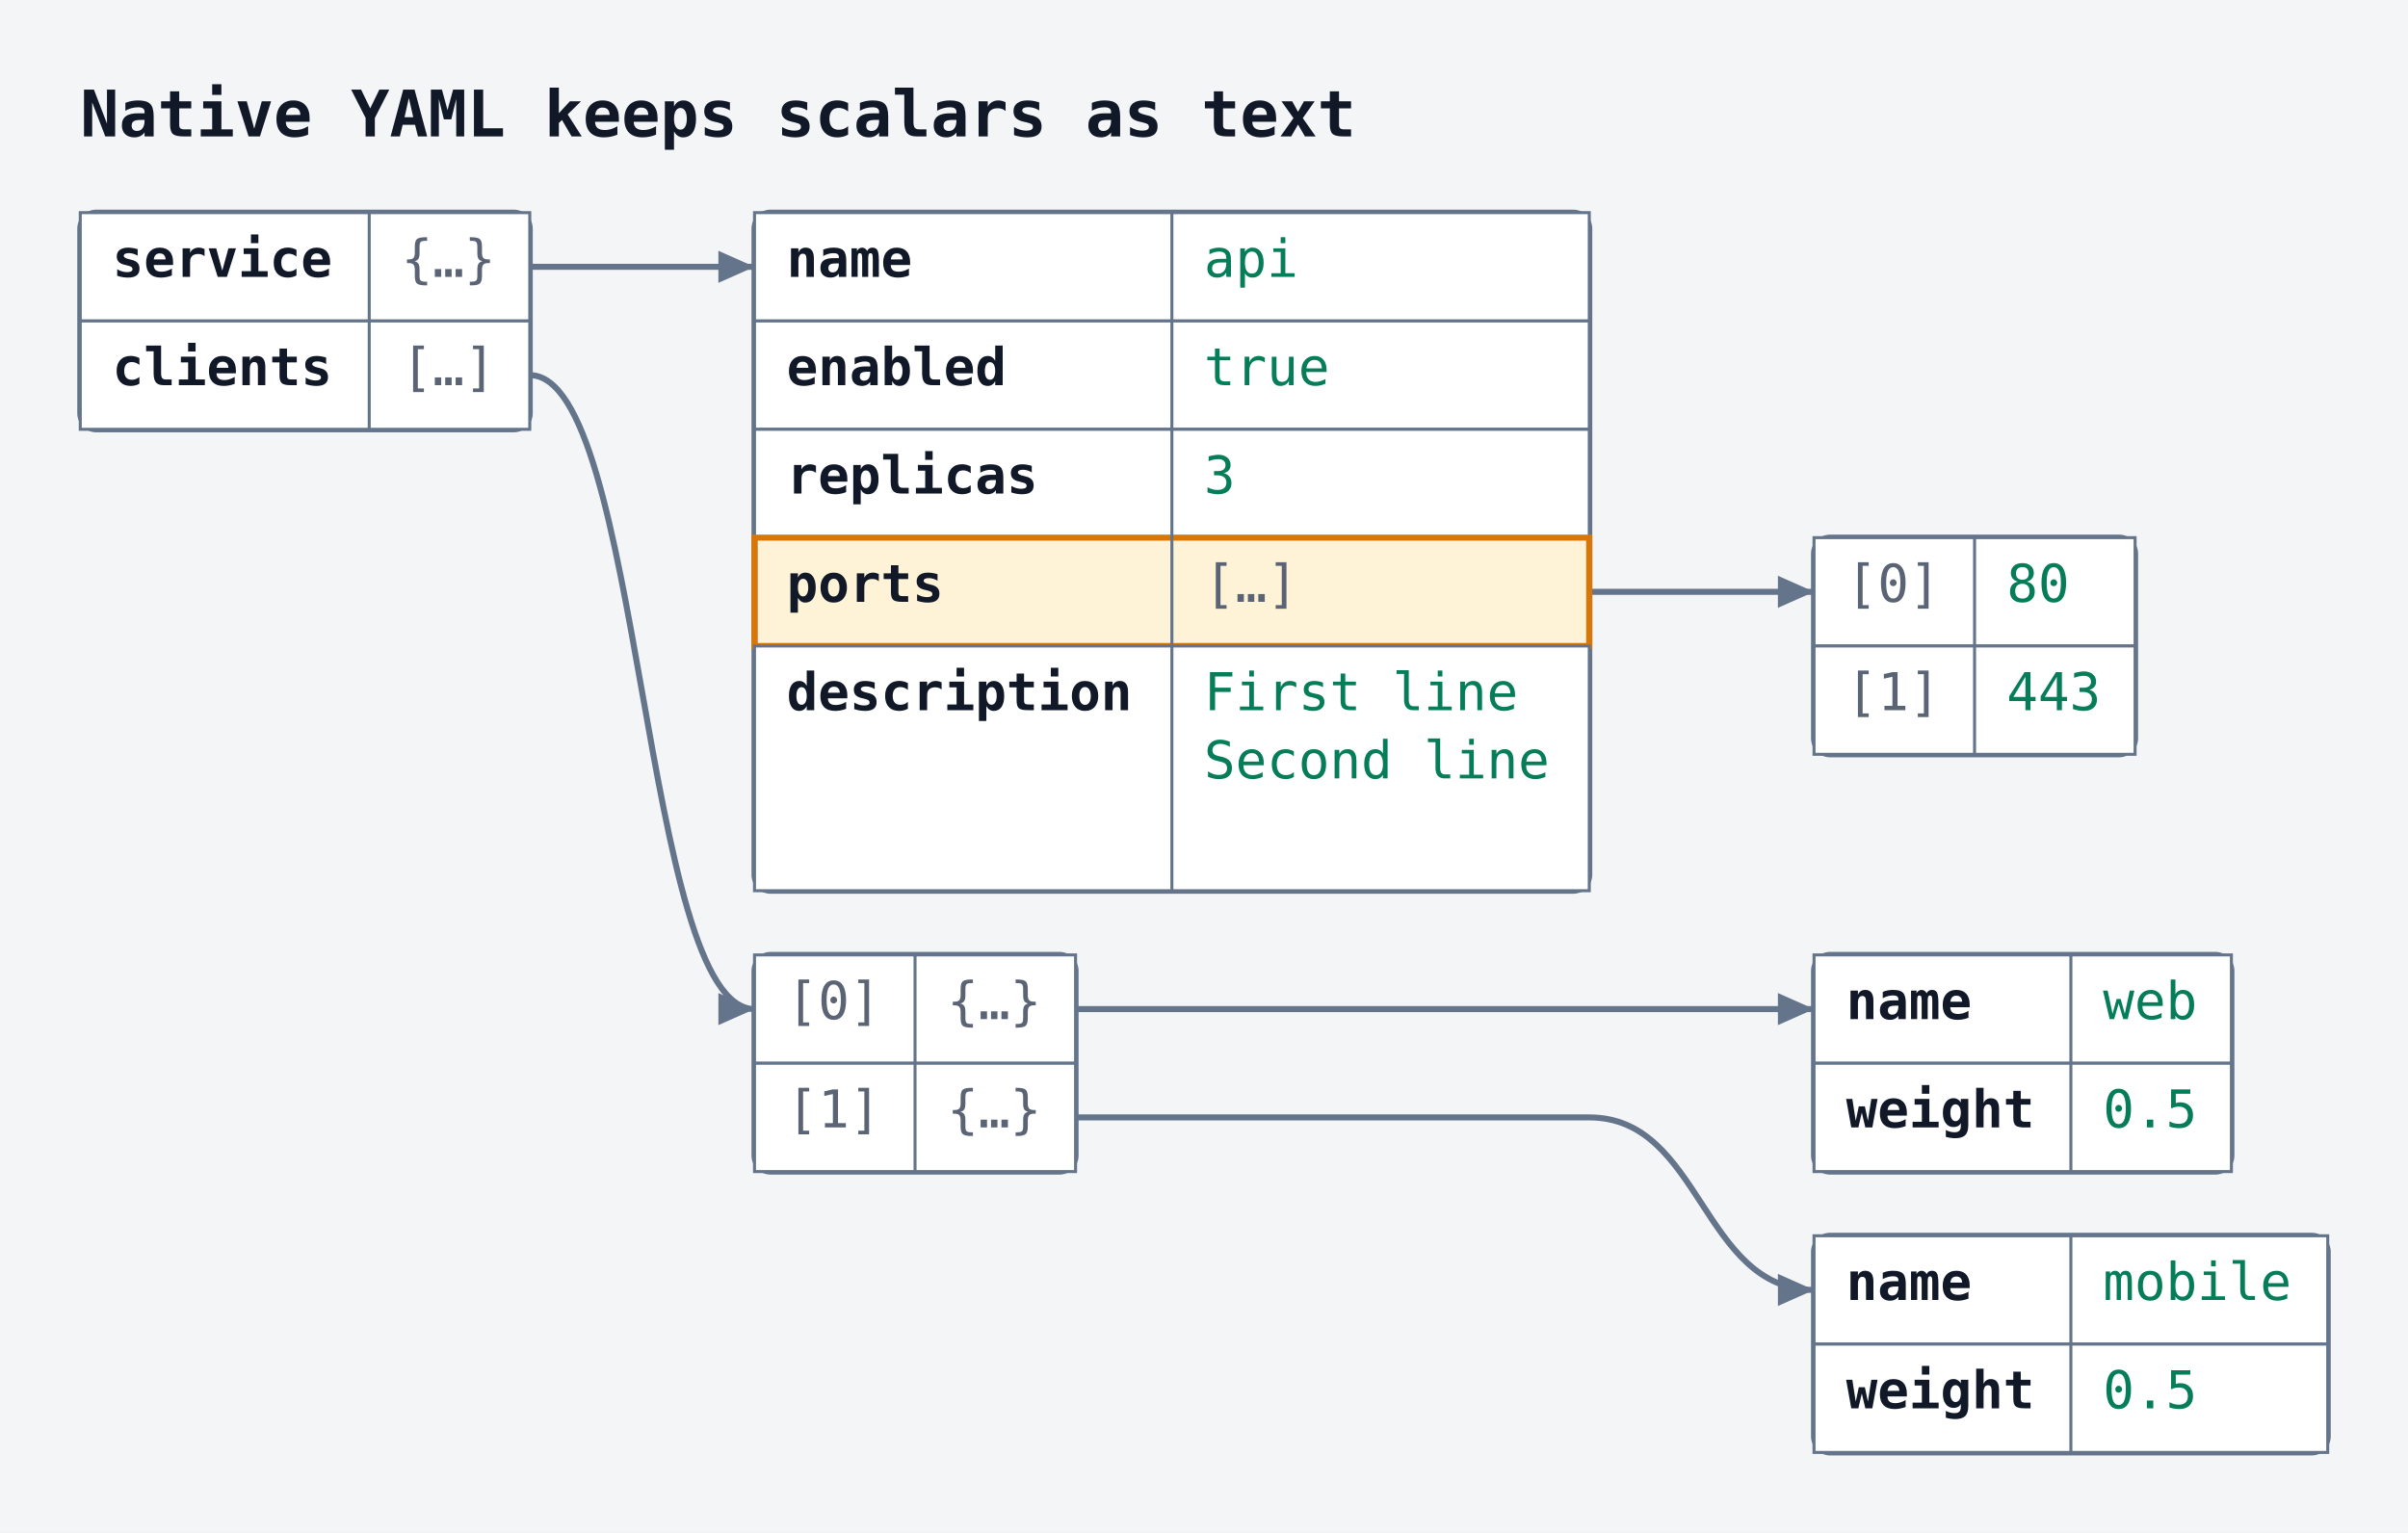
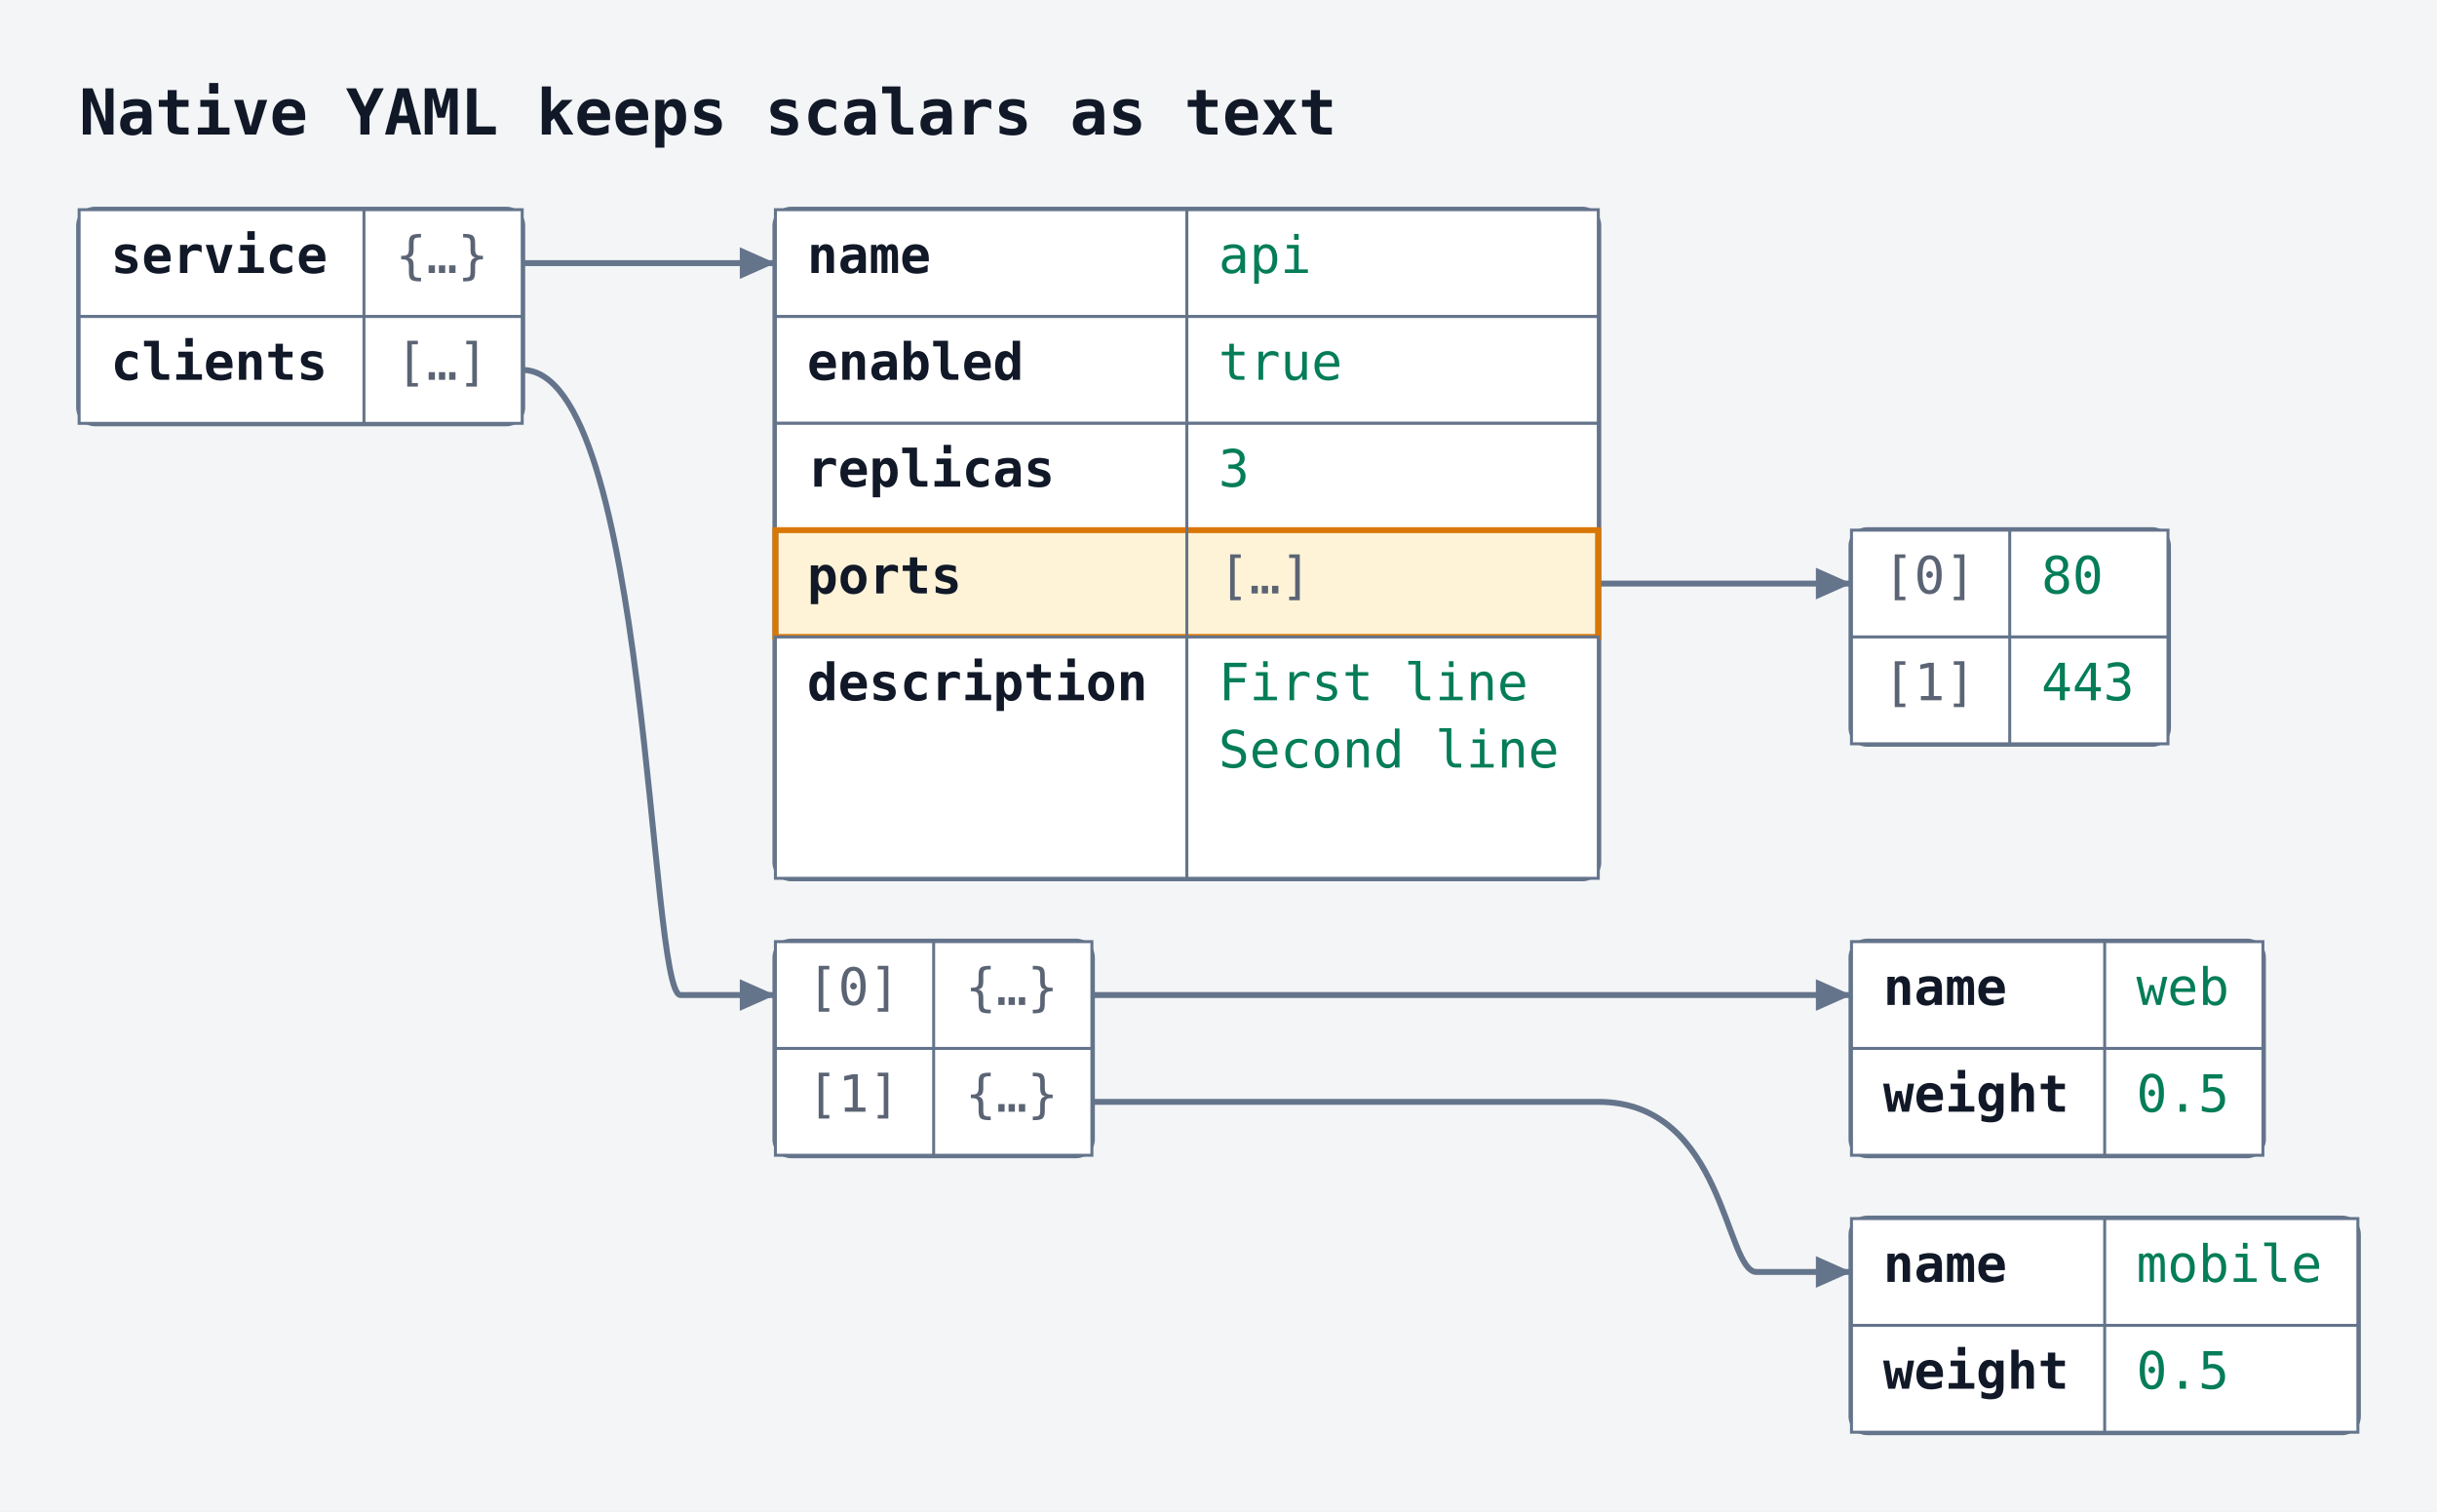
- <svg xmlns="http://www.w3.org/2000/svg" viewBox="0 0 600 382" width="600" height="382" role="img" data-diagram="data-tree" id="dt-443eed95f33a64fb-diagram">
+ <svg xmlns="http://www.w3.org/2000/svg" viewBox="0 0 616 382" width="616" height="382" role="img" data-diagram="data-tree" data-connector-options="{&#10;  style: None,&#10;  crossing: Bridge,&#10;  minimum_approach: 24,&#10;  corner_radius: 8,&#10;  bridge_radius: 5,&#10;  style_supplied_bpmn: false,&#10;  limits: {&#10;    candidates: 2000000,&#10;    subdivisions: 200000,&#10;    segments: 100000,&#10;    crossings: 10000,&#10;    output_units: 16777216,&#10;  },&#10;}" id="dt-81da5b3b20439b69-diagram">
  <defs>
-     <marker id="dt-443eed95f33a64fb-dt-arrow" viewBox="-10 -6 12 12" refX="0" refY="0" markerWidth="12" markerHeight="12" markerUnits="userSpaceOnUse" orient="auto">
+     <marker id="dt-81da5b3b20439b69-dt-arrow" viewBox="-10 -6 12 12" refX="0" refY="0" markerWidth="12" markerHeight="12" markerUnits="userSpaceOnUse" orient="auto">
      <path d="M-9 -4 L0 0 L-9 4 Z" fill="#64748b" />
    </marker>
  </defs>
-   <rect class="bg" x="0" y="0" width="600" height="382" fill="#f4f5f7" />
+   <rect class="bg" x="0" y="0" width="616" height="382" fill="#f4f5f7" />
  <text class="data-title" font-family="'JetBrains Mono', ui-monospace, SFMono-Regular, Menlo, Consolas, 'DejaVu Sans Mono', 'Liberation Mono', monospace" font-size="16" font-weight="700" fill="#111827">
    <tspan x="20" y="34" xml:space="preserve">Native YAML keeps scalars as text</tspan>
  </text>
  <g class="data-connectors">
-     <path class="data-connector" data-member="m/0" data-source="v" data-target="v/0" d="M132 66.5 C160 66.5 160 66.5 188 66.5" fill="none" stroke="#64748b" stroke-width="1.5" marker-end="url(#dt-443eed95f33a64fb-dt-arrow)" />
-     <path class="data-connector" data-member="m/1" data-source="v" data-target="v/1" d="M132 93.5 C160 93.5 160 251.5 188 251.5" fill="none" stroke="#64748b" stroke-width="1.5" marker-end="url(#dt-443eed95f33a64fb-dt-arrow)" />
-     <path class="data-connector" data-member="m/0/3" data-source="v/0" data-target="v/0/3" d="M396 147.5 C424 147.5 424 147.5 452 147.5" fill="none" stroke="#64748b" stroke-width="1.5" marker-end="url(#dt-443eed95f33a64fb-dt-arrow)" />
-     <path class="data-connector" data-member="m/1/0" data-source="v/1" data-target="v/1/0" d="M268 251.5 H396 C424 251.5 424 251.5 452 251.5" fill="none" stroke="#64748b" stroke-width="1.5" marker-end="url(#dt-443eed95f33a64fb-dt-arrow)" />
-     <path class="data-connector" data-member="m/1/1" data-source="v/1" data-target="v/1/1" d="M268 278.5 H396 C424 278.5 424 321.5 452 321.5" fill="none" stroke="#64748b" stroke-width="1.5" marker-end="url(#dt-443eed95f33a64fb-dt-arrow)" />
+     <path class="data-connector" data-member="m/0" data-source="v" data-target="v/0" d="M132 66.5 C164 66.5 164 66.5 172 66.5 L196 66.5" fill="none" stroke="#64748b" stroke-width="1.5" marker-end="url(#dt-81da5b3b20439b69-dt-arrow)" data-connector-id="m/0" data-connector-source="v" data-connector-target="v/0" data-connector-route="M132 66.5 C164 66.5 164 66.5 196 66.5" data-connector-key="0" />
+     <path class="data-connector" data-member="m/1" data-source="v" data-target="v/1" d="M132 93.5 C164 93.5 164 251.5 172 251.5 L196 251.5" fill="none" stroke="#64748b" stroke-width="1.5" marker-end="url(#dt-81da5b3b20439b69-dt-arrow)" data-connector-id="m/1" data-connector-source="v" data-connector-target="v/1" data-connector-route="M132 93.5 C164 93.5 164 251.5 196 251.5" data-connector-key="1" />
+     <path class="data-connector" data-member="m/0/3" data-source="v/0" data-target="v/0/3" d="M404 147.5 C436 147.5 436 147.5 444 147.5 L468 147.5" fill="none" stroke="#64748b" stroke-width="1.5" marker-end="url(#dt-81da5b3b20439b69-dt-arrow)" data-connector-id="m/0/3" data-connector-source="v/0" data-connector-target="v/0/3" data-connector-route="M404 147.5 C436 147.5 436 147.5 468 147.5" data-connector-key="2" />
+     <path class="data-connector" data-member="m/1/0" data-source="v/1" data-target="v/1/0" d="M276 251.5 L404 251.5 C436 251.5 436 251.5 444 251.5 L468 251.5" fill="none" stroke="#64748b" stroke-width="1.5" marker-end="url(#dt-81da5b3b20439b69-dt-arrow)" data-connector-id="m/1/0" data-connector-source="v/1" data-connector-target="v/1/0" data-connector-route="M276 251.5 H404 C436 251.5 436 251.5 468 251.5" data-connector-key="3" />
+     <path class="data-connector" data-member="m/1/1" data-source="v/1" data-target="v/1/1" d="M276 278.5 L404 278.5 C436 278.5 436 321.5 444 321.5 L468 321.5" fill="none" stroke="#64748b" stroke-width="1.5" marker-end="url(#dt-81da5b3b20439b69-dt-arrow)" data-connector-id="m/1/1" data-connector-source="v/1" data-connector-target="v/1/1" data-connector-route="M276 278.5 H404 C436 278.5 436 321.5 468 321.5" data-connector-key="4" />
  </g>
  <g class="data-boxes">
    <g class="data-box" data-node="v" data-type="object">
      <rect class="data-box-frame" x="20" y="53" width="112" height="54" rx="4" fill="#ffffff" stroke="#64748b" stroke-width="1.5" />
      <g class="data-row" data-member="m/0" data-node="v/0" data-type="object">
        <rect class="data-row-bounds" x="20" y="53" width="112" height="27" fill="#ffffff" stroke="#64748b" stroke-width="0.75" />
        <text class="data-key" font-family="'JetBrains Mono', ui-monospace, SFMono-Regular, Menlo, Consolas, 'DejaVu Sans Mono', 'Liberation Mono', monospace" font-size="13" font-weight="700" fill="#111827">
          <tspan x="28" y="69" xml:space="preserve">service</tspan>
        </text>
        <text class="data-value" font-family="'JetBrains Mono', ui-monospace, SFMono-Regular, Menlo, Consolas, 'DejaVu Sans Mono', 'Liberation Mono', monospace" font-size="13" font-weight="400" fill="#5b6474">
          <tspan x="100" y="69" xml:space="preserve">{…}</tspan>
        </text>
      </g>
      <g class="data-row" data-member="m/1" data-node="v/1" data-type="array">
        <rect class="data-row-bounds" x="20" y="80" width="112" height="27" fill="#ffffff" stroke="#64748b" stroke-width="0.75" />
        <text class="data-key" font-family="'JetBrains Mono', ui-monospace, SFMono-Regular, Menlo, Consolas, 'DejaVu Sans Mono', 'Liberation Mono', monospace" font-size="13" font-weight="700" fill="#111827">
          <tspan x="28" y="96" xml:space="preserve">clients</tspan>
        </text>
        <text class="data-value" font-family="'JetBrains Mono', ui-monospace, SFMono-Regular, Menlo, Consolas, 'DejaVu Sans Mono', 'Liberation Mono', monospace" font-size="13" font-weight="400" fill="#5b6474">
          <tspan x="100" y="96" xml:space="preserve">[…]</tspan>
        </text>
      </g>
      <path class="data-divider" d="M92 53 V107" fill="none" stroke="#64748b" stroke-width="0.75" />
    </g>
    <g class="data-box" data-node="v/0" data-type="object">
-       <rect class="data-box-frame" x="188" y="53" width="208" height="169" rx="4" fill="#ffffff" stroke="#64748b" stroke-width="1.5" />
+       <rect class="data-box-frame" x="196" y="53" width="208" height="169" rx="4" fill="#ffffff" stroke="#64748b" stroke-width="1.5" />
      <g class="data-row" data-member="m/0/0" data-node="v/0/0" data-type="string">
-         <rect class="data-row-bounds" x="188" y="53" width="208" height="27" fill="#ffffff" stroke="#64748b" stroke-width="0.75" />
+         <rect class="data-row-bounds" x="196" y="53" width="208" height="27" fill="#ffffff" stroke="#64748b" stroke-width="0.75" />
        <text class="data-key" font-family="'JetBrains Mono', ui-monospace, SFMono-Regular, Menlo, Consolas, 'DejaVu Sans Mono', 'Liberation Mono', monospace" font-size="13" font-weight="700" fill="#111827">
-           <tspan x="196" y="69" xml:space="preserve">name</tspan>
+           <tspan x="204" y="69" xml:space="preserve">name</tspan>
        </text>
        <text class="data-value" font-family="'JetBrains Mono', ui-monospace, SFMono-Regular, Menlo, Consolas, 'DejaVu Sans Mono', 'Liberation Mono', monospace" font-size="13" font-weight="400" fill="#047d58">
-           <tspan x="300" y="69" xml:space="preserve">api</tspan>
+           <tspan x="308" y="69" xml:space="preserve">api</tspan>
        </text>
      </g>
      <g class="data-row" data-member="m/0/1" data-node="v/0/1" data-type="string">
-         <rect class="data-row-bounds" x="188" y="80" width="208" height="27" fill="#ffffff" stroke="#64748b" stroke-width="0.75" />
+         <rect class="data-row-bounds" x="196" y="80" width="208" height="27" fill="#ffffff" stroke="#64748b" stroke-width="0.75" />
        <text class="data-key" font-family="'JetBrains Mono', ui-monospace, SFMono-Regular, Menlo, Consolas, 'DejaVu Sans Mono', 'Liberation Mono', monospace" font-size="13" font-weight="700" fill="#111827">
-           <tspan x="196" y="96" xml:space="preserve">enabled</tspan>
+           <tspan x="204" y="96" xml:space="preserve">enabled</tspan>
        </text>
        <text class="data-value" font-family="'JetBrains Mono', ui-monospace, SFMono-Regular, Menlo, Consolas, 'DejaVu Sans Mono', 'Liberation Mono', monospace" font-size="13" font-weight="400" fill="#047d58">
-           <tspan x="300" y="96" xml:space="preserve">true</tspan>
+           <tspan x="308" y="96" xml:space="preserve">true</tspan>
        </text>
      </g>
      <g class="data-row" data-member="m/0/2" data-node="v/0/2" data-type="string">
-         <rect class="data-row-bounds" x="188" y="107" width="208" height="27" fill="#ffffff" stroke="#64748b" stroke-width="0.75" />
+         <rect class="data-row-bounds" x="196" y="107" width="208" height="27" fill="#ffffff" stroke="#64748b" stroke-width="0.75" />
        <text class="data-key" font-family="'JetBrains Mono', ui-monospace, SFMono-Regular, Menlo, Consolas, 'DejaVu Sans Mono', 'Liberation Mono', monospace" font-size="13" font-weight="700" fill="#111827">
-           <tspan x="196" y="123" xml:space="preserve">replicas</tspan>
+           <tspan x="204" y="123" xml:space="preserve">replicas</tspan>
        </text>
        <text class="data-value" font-family="'JetBrains Mono', ui-monospace, SFMono-Regular, Menlo, Consolas, 'DejaVu Sans Mono', 'Liberation Mono', monospace" font-size="13" font-weight="400" fill="#047d58">
-           <tspan x="300" y="123" xml:space="preserve">3</tspan>
+           <tspan x="308" y="123" xml:space="preserve">3</tspan>
        </text>
      </g>
      <g class="data-row" data-member="m/0/3" data-node="v/0/3" data-type="array" data-highlight="true">
-         <rect class="data-row-bounds" x="188" y="134" width="208" height="27" fill="rgba(251, 191, 36, 0.18)" stroke="#d97706" stroke-width="1.5" />
+         <rect class="data-row-bounds" x="196" y="134" width="208" height="27" fill="rgba(251, 191, 36, 0.18)" stroke="#d97706" stroke-width="1.5" />
        <text class="data-key" font-family="'JetBrains Mono', ui-monospace, SFMono-Regular, Menlo, Consolas, 'DejaVu Sans Mono', 'Liberation Mono', monospace" font-size="13" font-weight="700" fill="#111827">
-           <tspan x="196" y="150" xml:space="preserve">ports</tspan>
+           <tspan x="204" y="150" xml:space="preserve">ports</tspan>
        </text>
        <text class="data-value" font-family="'JetBrains Mono', ui-monospace, SFMono-Regular, Menlo, Consolas, 'DejaVu Sans Mono', 'Liberation Mono', monospace" font-size="13" font-weight="400" fill="#5b6474">
-           <tspan x="300" y="150" xml:space="preserve">[…]</tspan>
+           <tspan x="308" y="150" xml:space="preserve">[…]</tspan>
        </text>
      </g>
      <g class="data-row" data-member="m/0/4" data-node="v/0/4" data-type="string">
-         <rect class="data-row-bounds" x="188" y="161" width="208" height="61" fill="#ffffff" stroke="#64748b" stroke-width="0.75" />
+         <rect class="data-row-bounds" x="196" y="161" width="208" height="61" fill="#ffffff" stroke="#64748b" stroke-width="0.75" />
        <text class="data-key" font-family="'JetBrains Mono', ui-monospace, SFMono-Regular, Menlo, Consolas, 'DejaVu Sans Mono', 'Liberation Mono', monospace" font-size="13" font-weight="700" fill="#111827">
-           <tspan x="196" y="177" xml:space="preserve">description</tspan>
+           <tspan x="204" y="177" xml:space="preserve">description</tspan>
        </text>
        <text class="data-value" font-family="'JetBrains Mono', ui-monospace, SFMono-Regular, Menlo, Consolas, 'DejaVu Sans Mono', 'Liberation Mono', monospace" font-size="13" font-weight="400" fill="#047d58">
-           <tspan x="300" y="177" xml:space="preserve">First line</tspan>
-           <tspan x="300" y="194" xml:space="preserve">Second line</tspan>
-           <tspan x="300" y="211" xml:space="preserve" />
+           <tspan x="308" y="177" xml:space="preserve">First line</tspan>
+           <tspan x="308" y="194" xml:space="preserve">Second line</tspan>
+           <tspan x="308" y="211" xml:space="preserve" />
        </text>
      </g>
-       <path class="data-divider" d="M292 53 V222" fill="none" stroke="#64748b" stroke-width="0.75" />
+       <path class="data-divider" d="M300 53 V222" fill="none" stroke="#64748b" stroke-width="0.75" />
    </g>
    <g class="data-box" data-node="v/0/3" data-type="array">
-       <rect class="data-box-frame" x="452" y="134" width="80" height="54" rx="4" fill="#ffffff" stroke="#64748b" stroke-width="1.5" />
+       <rect class="data-box-frame" x="468" y="134" width="80" height="54" rx="4" fill="#ffffff" stroke="#64748b" stroke-width="1.5" />
      <g class="data-row" data-member="m/0/3/0" data-node="v/0/3/0" data-type="string">
-         <rect class="data-row-bounds" x="452" y="134" width="80" height="27" fill="#ffffff" stroke="#64748b" stroke-width="0.75" />
+         <rect class="data-row-bounds" x="468" y="134" width="80" height="27" fill="#ffffff" stroke="#64748b" stroke-width="0.75" />
        <text class="data-key" font-family="'JetBrains Mono', ui-monospace, SFMono-Regular, Menlo, Consolas, 'DejaVu Sans Mono', 'Liberation Mono', monospace" font-size="13" font-weight="400" fill="#5b6474">
-           <tspan x="460" y="150" xml:space="preserve">[0]</tspan>
+           <tspan x="476" y="150" xml:space="preserve">[0]</tspan>
        </text>
        <text class="data-value" font-family="'JetBrains Mono', ui-monospace, SFMono-Regular, Menlo, Consolas, 'DejaVu Sans Mono', 'Liberation Mono', monospace" font-size="13" font-weight="400" fill="#047d58">
-           <tspan x="500" y="150" xml:space="preserve">80</tspan>
+           <tspan x="516" y="150" xml:space="preserve">80</tspan>
        </text>
      </g>
      <g class="data-row" data-member="m/0/3/1" data-node="v/0/3/1" data-type="string">
-         <rect class="data-row-bounds" x="452" y="161" width="80" height="27" fill="#ffffff" stroke="#64748b" stroke-width="0.75" />
+         <rect class="data-row-bounds" x="468" y="161" width="80" height="27" fill="#ffffff" stroke="#64748b" stroke-width="0.75" />
        <text class="data-key" font-family="'JetBrains Mono', ui-monospace, SFMono-Regular, Menlo, Consolas, 'DejaVu Sans Mono', 'Liberation Mono', monospace" font-size="13" font-weight="400" fill="#5b6474">
-           <tspan x="460" y="177" xml:space="preserve">[1]</tspan>
+           <tspan x="476" y="177" xml:space="preserve">[1]</tspan>
        </text>
        <text class="data-value" font-family="'JetBrains Mono', ui-monospace, SFMono-Regular, Menlo, Consolas, 'DejaVu Sans Mono', 'Liberation Mono', monospace" font-size="13" font-weight="400" fill="#047d58">
-           <tspan x="500" y="177" xml:space="preserve">443</tspan>
+           <tspan x="516" y="177" xml:space="preserve">443</tspan>
        </text>
      </g>
-       <path class="data-divider" d="M492 134 V188" fill="none" stroke="#64748b" stroke-width="0.75" />
+       <path class="data-divider" d="M508 134 V188" fill="none" stroke="#64748b" stroke-width="0.75" />
    </g>
    <g class="data-box" data-node="v/1" data-type="array">
-       <rect class="data-box-frame" x="188" y="238" width="80" height="54" rx="4" fill="#ffffff" stroke="#64748b" stroke-width="1.5" />
+       <rect class="data-box-frame" x="196" y="238" width="80" height="54" rx="4" fill="#ffffff" stroke="#64748b" stroke-width="1.5" />
      <g class="data-row" data-member="m/1/0" data-node="v/1/0" data-type="object">
-         <rect class="data-row-bounds" x="188" y="238" width="80" height="27" fill="#ffffff" stroke="#64748b" stroke-width="0.75" />
+         <rect class="data-row-bounds" x="196" y="238" width="80" height="27" fill="#ffffff" stroke="#64748b" stroke-width="0.75" />
        <text class="data-key" font-family="'JetBrains Mono', ui-monospace, SFMono-Regular, Menlo, Consolas, 'DejaVu Sans Mono', 'Liberation Mono', monospace" font-size="13" font-weight="400" fill="#5b6474">
-           <tspan x="196" y="254" xml:space="preserve">[0]</tspan>
+           <tspan x="204" y="254" xml:space="preserve">[0]</tspan>
        </text>
        <text class="data-value" font-family="'JetBrains Mono', ui-monospace, SFMono-Regular, Menlo, Consolas, 'DejaVu Sans Mono', 'Liberation Mono', monospace" font-size="13" font-weight="400" fill="#5b6474">
-           <tspan x="236" y="254" xml:space="preserve">{…}</tspan>
+           <tspan x="244" y="254" xml:space="preserve">{…}</tspan>
        </text>
      </g>
      <g class="data-row" data-member="m/1/1" data-node="v/1/1" data-type="object">
-         <rect class="data-row-bounds" x="188" y="265" width="80" height="27" fill="#ffffff" stroke="#64748b" stroke-width="0.75" />
+         <rect class="data-row-bounds" x="196" y="265" width="80" height="27" fill="#ffffff" stroke="#64748b" stroke-width="0.75" />
        <text class="data-key" font-family="'JetBrains Mono', ui-monospace, SFMono-Regular, Menlo, Consolas, 'DejaVu Sans Mono', 'Liberation Mono', monospace" font-size="13" font-weight="400" fill="#5b6474">
-           <tspan x="196" y="281" xml:space="preserve">[1]</tspan>
+           <tspan x="204" y="281" xml:space="preserve">[1]</tspan>
        </text>
        <text class="data-value" font-family="'JetBrains Mono', ui-monospace, SFMono-Regular, Menlo, Consolas, 'DejaVu Sans Mono', 'Liberation Mono', monospace" font-size="13" font-weight="400" fill="#5b6474">
-           <tspan x="236" y="281" xml:space="preserve">{…}</tspan>
+           <tspan x="244" y="281" xml:space="preserve">{…}</tspan>
        </text>
      </g>
-       <path class="data-divider" d="M228 238 V292" fill="none" stroke="#64748b" stroke-width="0.75" />
+       <path class="data-divider" d="M236 238 V292" fill="none" stroke="#64748b" stroke-width="0.75" />
    </g>
    <g class="data-box" data-node="v/1/0" data-type="object">
-       <rect class="data-box-frame" x="452" y="238" width="104" height="54" rx="4" fill="#ffffff" stroke="#64748b" stroke-width="1.5" />
+       <rect class="data-box-frame" x="468" y="238" width="104" height="54" rx="4" fill="#ffffff" stroke="#64748b" stroke-width="1.5" />
      <g class="data-row" data-member="m/1/0/0" data-node="v/1/0/0" data-type="string">
-         <rect class="data-row-bounds" x="452" y="238" width="104" height="27" fill="#ffffff" stroke="#64748b" stroke-width="0.75" />
+         <rect class="data-row-bounds" x="468" y="238" width="104" height="27" fill="#ffffff" stroke="#64748b" stroke-width="0.75" />
        <text class="data-key" font-family="'JetBrains Mono', ui-monospace, SFMono-Regular, Menlo, Consolas, 'DejaVu Sans Mono', 'Liberation Mono', monospace" font-size="13" font-weight="700" fill="#111827">
-           <tspan x="460" y="254" xml:space="preserve">name</tspan>
+           <tspan x="476" y="254" xml:space="preserve">name</tspan>
        </text>
        <text class="data-value" font-family="'JetBrains Mono', ui-monospace, SFMono-Regular, Menlo, Consolas, 'DejaVu Sans Mono', 'Liberation Mono', monospace" font-size="13" font-weight="400" fill="#047d58">
-           <tspan x="524" y="254" xml:space="preserve">web</tspan>
+           <tspan x="540" y="254" xml:space="preserve">web</tspan>
        </text>
      </g>
      <g class="data-row" data-member="m/1/0/1" data-node="v/1/0/1" data-type="string">
-         <rect class="data-row-bounds" x="452" y="265" width="104" height="27" fill="#ffffff" stroke="#64748b" stroke-width="0.75" />
+         <rect class="data-row-bounds" x="468" y="265" width="104" height="27" fill="#ffffff" stroke="#64748b" stroke-width="0.75" />
        <text class="data-key" font-family="'JetBrains Mono', ui-monospace, SFMono-Regular, Menlo, Consolas, 'DejaVu Sans Mono', 'Liberation Mono', monospace" font-size="13" font-weight="700" fill="#111827">
-           <tspan x="460" y="281" xml:space="preserve">weight</tspan>
+           <tspan x="476" y="281" xml:space="preserve">weight</tspan>
        </text>
        <text class="data-value" font-family="'JetBrains Mono', ui-monospace, SFMono-Regular, Menlo, Consolas, 'DejaVu Sans Mono', 'Liberation Mono', monospace" font-size="13" font-weight="400" fill="#047d58">
-           <tspan x="524" y="281" xml:space="preserve">0.5</tspan>
+           <tspan x="540" y="281" xml:space="preserve">0.5</tspan>
        </text>
      </g>
-       <path class="data-divider" d="M516 238 V292" fill="none" stroke="#64748b" stroke-width="0.75" />
+       <path class="data-divider" d="M532 238 V292" fill="none" stroke="#64748b" stroke-width="0.75" />
    </g>
    <g class="data-box" data-node="v/1/1" data-type="object">
-       <rect class="data-box-frame" x="452" y="308" width="128" height="54" rx="4" fill="#ffffff" stroke="#64748b" stroke-width="1.5" />
+       <rect class="data-box-frame" x="468" y="308" width="128" height="54" rx="4" fill="#ffffff" stroke="#64748b" stroke-width="1.5" />
      <g class="data-row" data-member="m/1/1/0" data-node="v/1/1/0" data-type="string">
-         <rect class="data-row-bounds" x="452" y="308" width="128" height="27" fill="#ffffff" stroke="#64748b" stroke-width="0.75" />
+         <rect class="data-row-bounds" x="468" y="308" width="128" height="27" fill="#ffffff" stroke="#64748b" stroke-width="0.75" />
        <text class="data-key" font-family="'JetBrains Mono', ui-monospace, SFMono-Regular, Menlo, Consolas, 'DejaVu Sans Mono', 'Liberation Mono', monospace" font-size="13" font-weight="700" fill="#111827">
-           <tspan x="460" y="324" xml:space="preserve">name</tspan>
+           <tspan x="476" y="324" xml:space="preserve">name</tspan>
        </text>
        <text class="data-value" font-family="'JetBrains Mono', ui-monospace, SFMono-Regular, Menlo, Consolas, 'DejaVu Sans Mono', 'Liberation Mono', monospace" font-size="13" font-weight="400" fill="#047d58">
-           <tspan x="524" y="324" xml:space="preserve">mobile</tspan>
+           <tspan x="540" y="324" xml:space="preserve">mobile</tspan>
        </text>
      </g>
      <g class="data-row" data-member="m/1/1/1" data-node="v/1/1/1" data-type="string">
-         <rect class="data-row-bounds" x="452" y="335" width="128" height="27" fill="#ffffff" stroke="#64748b" stroke-width="0.75" />
+         <rect class="data-row-bounds" x="468" y="335" width="128" height="27" fill="#ffffff" stroke="#64748b" stroke-width="0.75" />
        <text class="data-key" font-family="'JetBrains Mono', ui-monospace, SFMono-Regular, Menlo, Consolas, 'DejaVu Sans Mono', 'Liberation Mono', monospace" font-size="13" font-weight="700" fill="#111827">
-           <tspan x="460" y="351" xml:space="preserve">weight</tspan>
+           <tspan x="476" y="351" xml:space="preserve">weight</tspan>
        </text>
        <text class="data-value" font-family="'JetBrains Mono', ui-monospace, SFMono-Regular, Menlo, Consolas, 'DejaVu Sans Mono', 'Liberation Mono', monospace" font-size="13" font-weight="400" fill="#047d58">
-           <tspan x="524" y="351" xml:space="preserve">0.5</tspan>
+           <tspan x="540" y="351" xml:space="preserve">0.5</tspan>
        </text>
      </g>
-       <path class="data-divider" d="M516 308 V362" fill="none" stroke="#64748b" stroke-width="0.75" />
+       <path class="data-divider" d="M532 308 V362" fill="none" stroke="#64748b" stroke-width="0.75" />
    </g>
  </g>
</svg>
